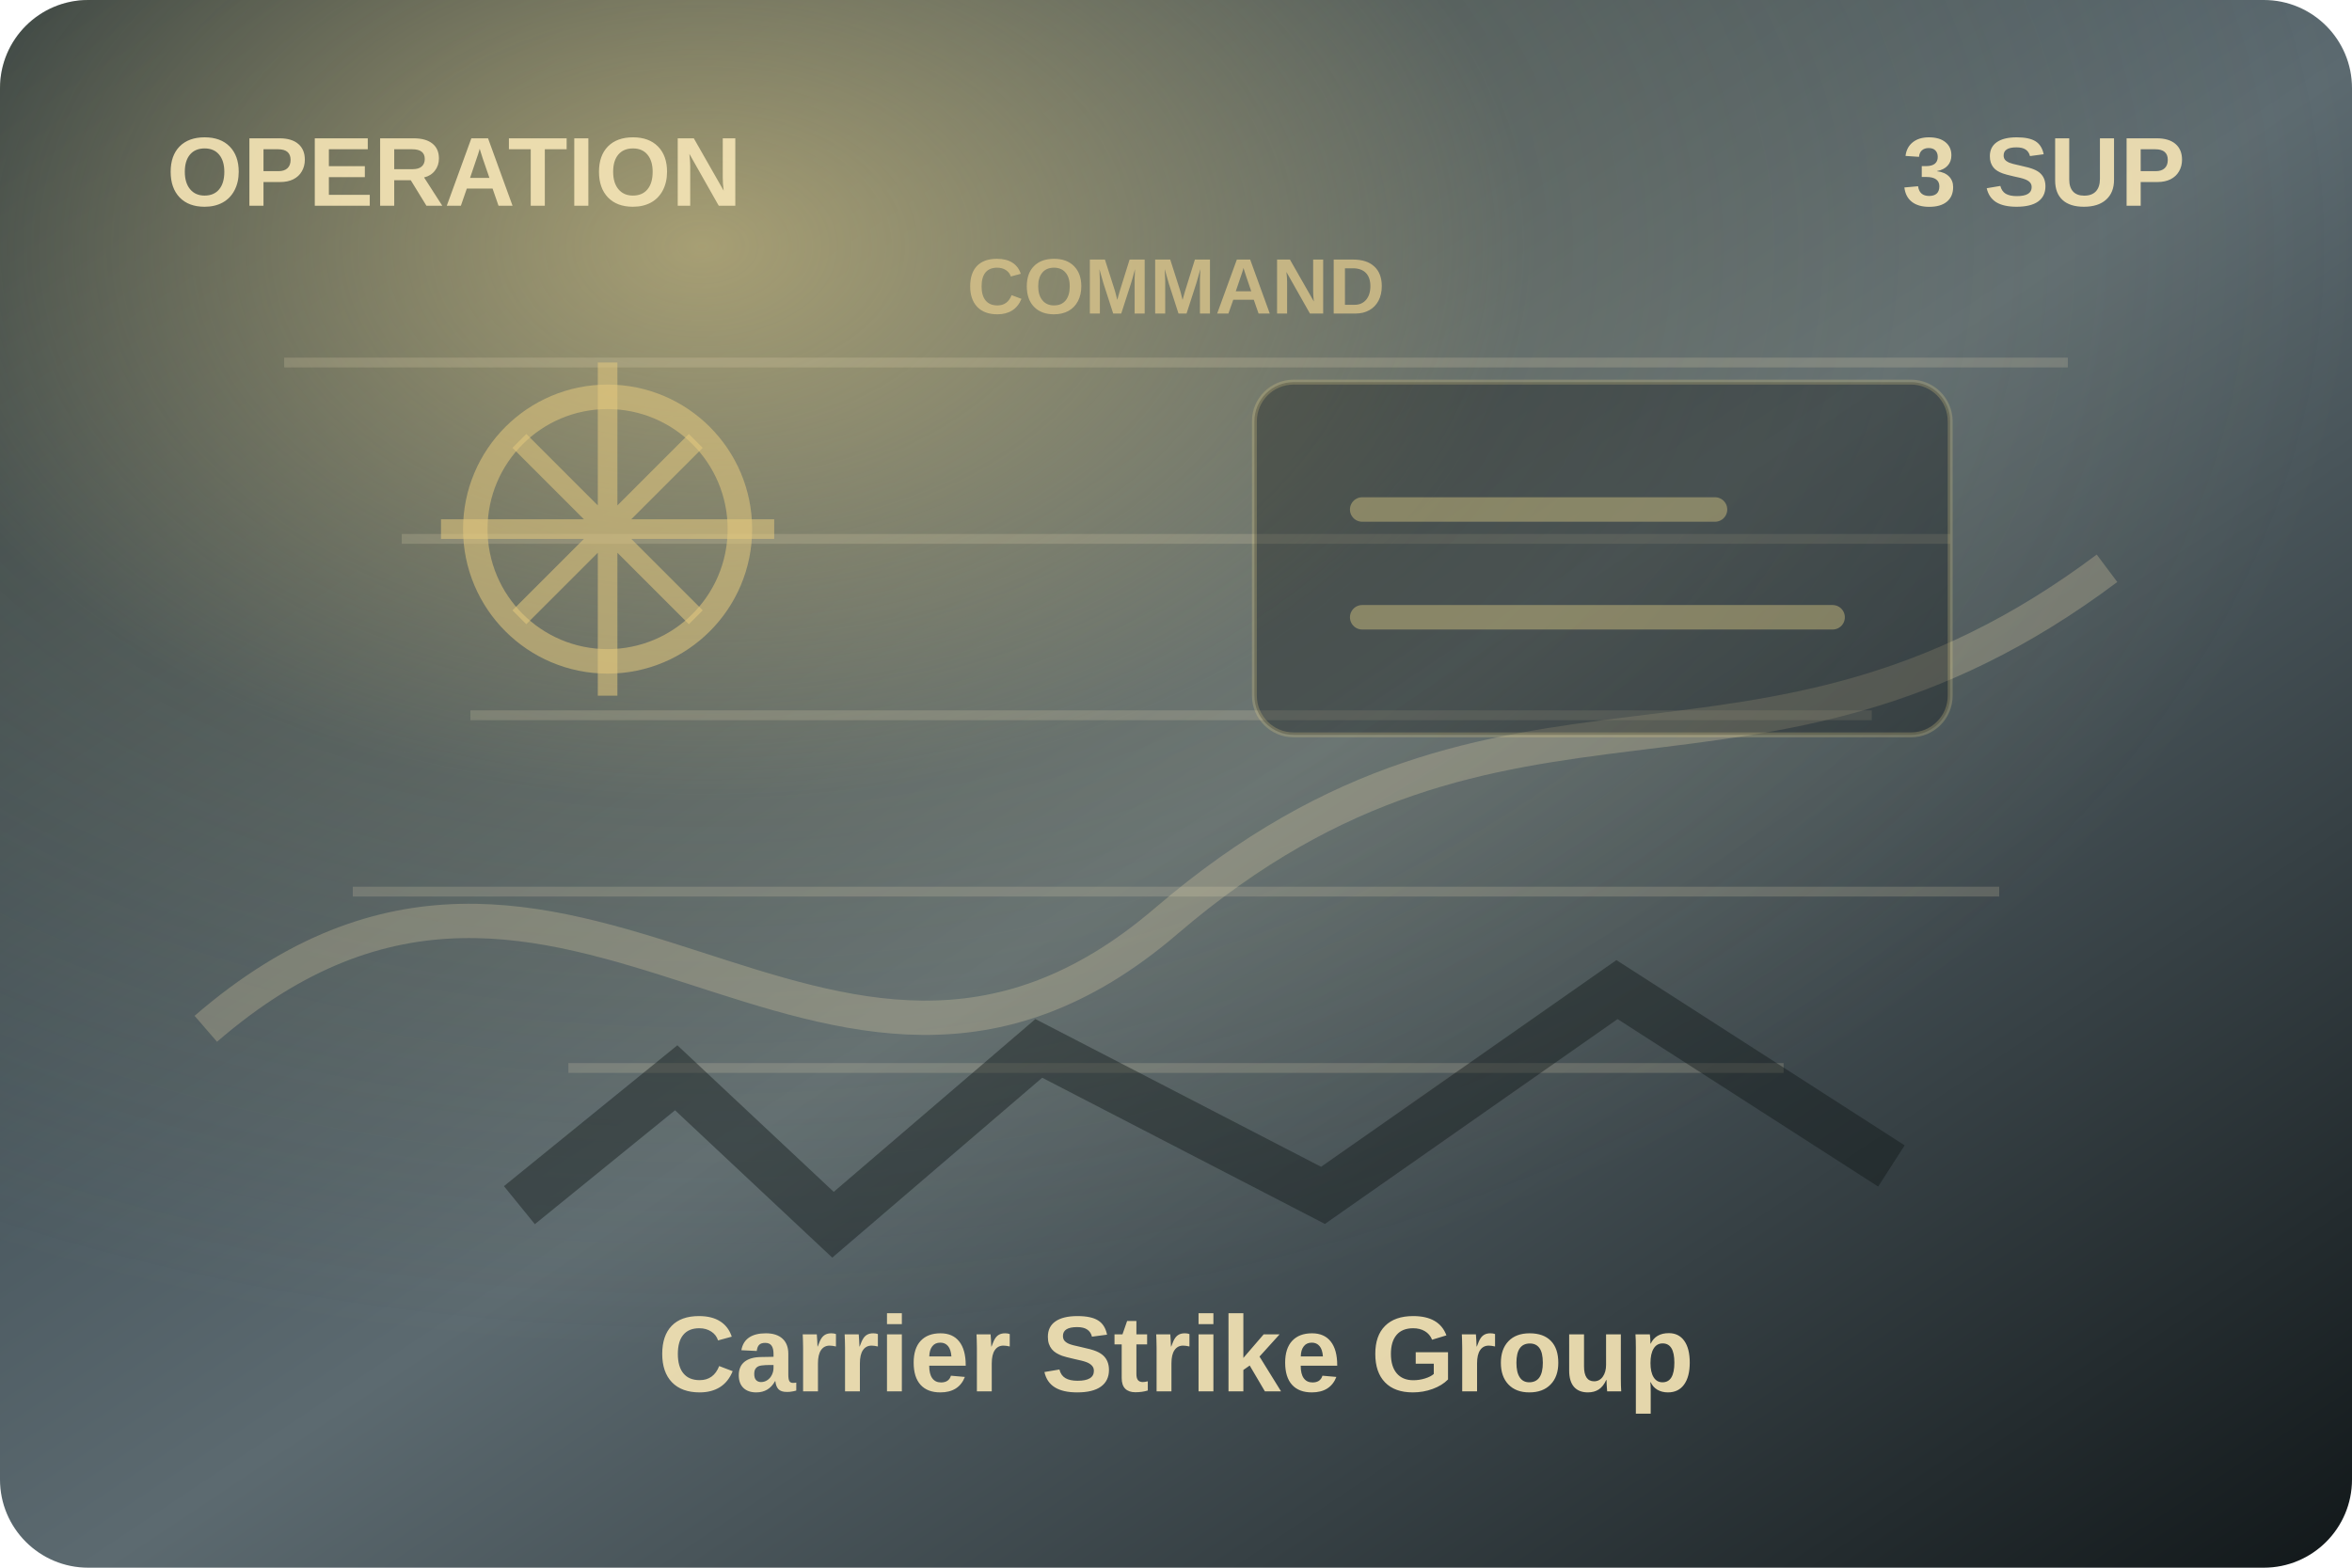
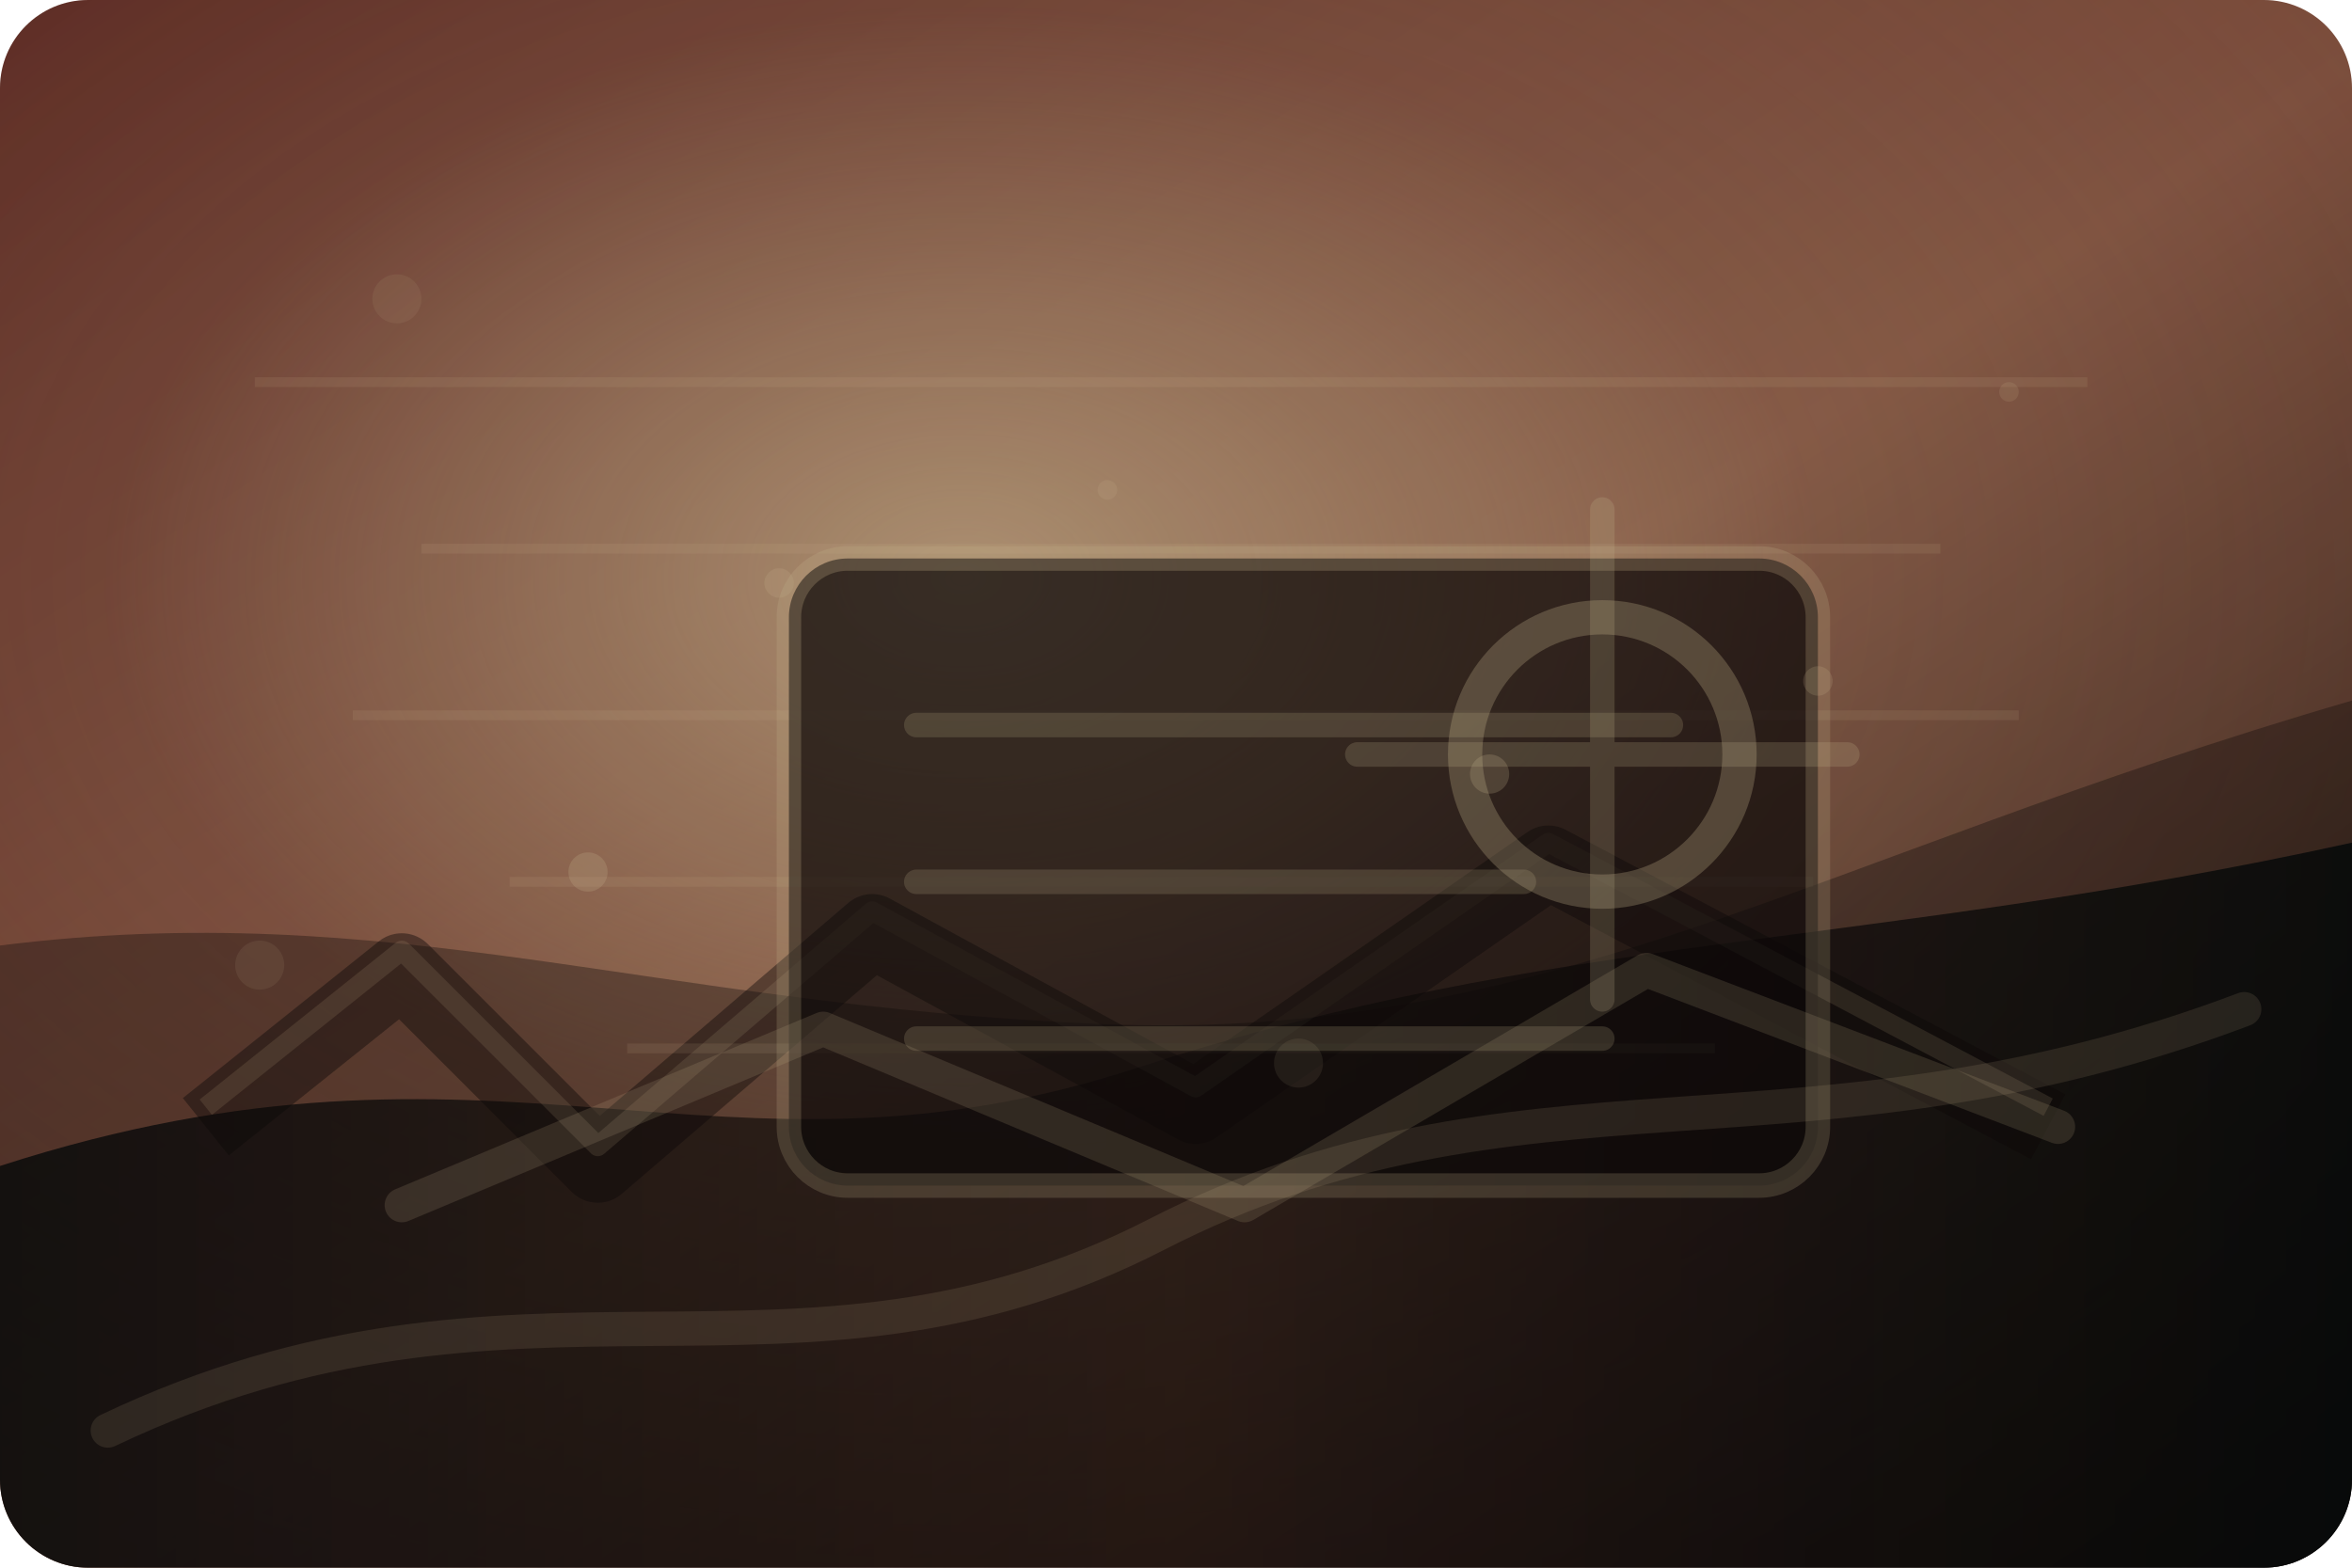
- <svg xmlns="http://www.w3.org/2000/svg" width="480" height="320" viewBox="0 0 480 320" role="img" aria-label="Carrier Strike Group placeholder art">
+ <svg xmlns="http://www.w3.org/2000/svg" width="480" height="320" viewBox="0 0 480 320" role="img" aria-label="Carrier Strike Group card art">
  <defs>
    <linearGradient id="bg" x1="0" x2="1" y1="0" y2="1">
-       <stop offset="0" stop-color="#1e2d37" />
-       <stop offset="0.52" stop-color="#5c6a70" />
-       <stop offset="1" stop-color="#111719" />
+       <stop offset="0" stop-color="#5a221d" />
+       <stop offset="0.52" stop-color="#83503e" />
+       <stop offset="1" stop-color="#160d0b" />
    </linearGradient>
-     <radialGradient id="lamp" cx="30%" cy="16%" r="70%">
-       <stop offset="0" stop-color="#ead48a" stop-opacity="0.62" />
-       <stop offset="0.5" stop-color="#ead48a" stop-opacity="0.13" />
-       <stop offset="1" stop-color="#ead48a" stop-opacity="0" />
+     <radialGradient id="lamp" cx="41%" cy="37%" r="78%">
+       <stop offset="0" stop-color="#d8c49a" stop-opacity="0.68" />
+       <stop offset="0.46" stop-color="#d8c49a" stop-opacity="0.16" />
+       <stop offset="1" stop-color="#d8c49a" stop-opacity="0" />
    </radialGradient>
+     <linearGradient id="ground" x1="0" x2="1" y1="0" y2="0">
+       <stop offset="0" stop-color="#070a0a" stop-opacity="0.82" />
+       <stop offset="0.5" stop-color="#160d0b" stop-opacity="0.58" />
+       <stop offset="1" stop-color="#070a0a" stop-opacity="0.88" />
+     </linearGradient>
+     <filter id="grain">
+       <feTurbulence baseFrequency="0.72" numOctaves="2" seed="62" type="fractalNoise" />
+       <feColorMatrix type="saturate" values="0" />
+       <feComponentTransfer>
+         <feFuncA type="table" tableValues="0 0.18" />
+       </feComponentTransfer>
+       <feBlend mode="overlay" in2="SourceGraphic" />
+     </filter>
+     <clipPath id="round">
+       <rect width="480" height="320" rx="18" />
+     </clipPath>
  </defs>
-   <rect width="480" height="320" rx="18" fill="url(#bg)" />
-   <rect width="480" height="320" rx="18" fill="url(#lamp)" />
-   <path d="M42 210 C116 146 168 248 238 188 S358 170 430 116" fill="none" stroke="#f0ddb0" stroke-width="7" stroke-opacity="0.26" />
-   <path d="M58 74 H422 M82 110 H398 M96 146 H382 M72 182 H408 M116 218 H364" stroke="#f8e8bd" stroke-width="2" stroke-opacity="0.18" />
-   <path d="M106 246 L138 220 L170 250 L212 214 L270 244 L330 202 L386 238" fill="none" stroke="#101617" stroke-width="10" stroke-opacity="0.42" />
-   <circle cx="124" cy="108" r="27" fill="none" stroke="#e3c87e" stroke-width="5" stroke-opacity="0.55" />
-   <path d="M124 74 V142 M90 108 H158 M106 90 L142 126 M142 90 L106 126" stroke="#e3c87e" stroke-width="4" stroke-opacity="0.55" />
-   <rect x="256" y="78" width="142" height="72" rx="8" fill="#0b1112" fill-opacity="0.34" stroke="#ead48a" stroke-opacity="0.24" />
-   <path d="M278 126 H374 M278 104 H350" stroke="#ead48a" stroke-width="5" stroke-linecap="round" stroke-opacity="0.4" />
-   <text x="240" y="284" text-anchor="middle" font-family="Arial, sans-serif" font-size="22" font-weight="700" fill="#f3e3b4" opacity="0.92">Carrier Strike Group</text>
-   <text x="34" y="42" font-family="Arial, sans-serif" font-size="20" font-weight="700" fill="#f3e3b4" opacity="0.92">OPERATION</text>
-   <text x="446" y="42" text-anchor="end" font-family="Arial, sans-serif" font-size="20" font-weight="700" fill="#f3e3b4" opacity="0.92">3 SUP</text>
-   <text x="240" y="64" text-anchor="middle" font-family="Arial, sans-serif" font-size="16" font-weight="700" fill="#d7c28a" opacity="0.82">COMMAND</text>
+   <g clip-path="url(#round)">
+     <rect width="480" height="320" fill="url(#bg)" />
+     <rect width="480" height="320" fill="url(#lamp)" />
+     <path d="M0 193 C80 183 132 205 224 209 S370 175 480 143 V320 H0 Z" fill="#0d0908" opacity="0.34" />
+     <path d="M0 238 C102 205 146 246 232 218 S380 194 480 172 V320 H0 Z" fill="url(#ground)" />
+     <path d="M42 230 L82 198 L122 238 L178 190 L244 226 L316 176 L418 230" fill="none" stroke="#0d0908" stroke-width="15" stroke-linejoin="round" stroke-opacity="0.42" />
+     <path d="M42 226 L82 194 L122 234 L178 186 L244 222 L316 172 L418 226" fill="none" stroke="#d8c49a" stroke-width="4" stroke-linejoin="round" stroke-opacity="0.14" />
+     <path d="M52 78 H426 M86 112 H396 M72 146 H412 M104 180 H370 M128 214 H350" stroke="#d8c49a" stroke-width="2" stroke-opacity="0.12" />
+     <g fill="#0d0908" stroke="#d8c49a" stroke-opacity="0.28" stroke-width="5" stroke-linecap="round" stroke-linejoin="round">
+       <rect x="161" y="114" width="210" height="128" rx="12" opacity="0.72" />
+       <path d="M187 148 H341 M187 180 H311 M187 212 H327" opacity="0.68" />
+       <circle cx="327" cy="154" r="28" fill="none" stroke-width="7" />
+       <path d="M327 104 V204 M277 154 H377" opacity="0.72" />
+       <path d="M82 246 L168 210 L254 246 L336 198 L420 230" fill="none" stroke-width="7" stroke-opacity="0.16" />
+     </g>
+     <circle cx="81" cy="61" r="5" fill="#d8c49a" opacity="0.1" />
+     <circle cx="226" cy="100" r="2" fill="#d8c49a" opacity="0.14" />
+     <circle cx="371" cy="139" r="3" fill="#d8c49a" opacity="0.18" />
+     <circle cx="120" cy="178" r="4" fill="#d8c49a" opacity="0.22" />
+     <circle cx="265" cy="217" r="5" fill="#d8c49a" opacity="0.1" />
+     <circle cx="410" cy="80" r="2" fill="#d8c49a" opacity="0.14" />
+     <circle cx="159" cy="119" r="3" fill="#d8c49a" opacity="0.18" />
+     <circle cx="304" cy="158" r="4" fill="#d8c49a" opacity="0.22" />
+     <circle cx="53" cy="197" r="5" fill="#d8c49a" opacity="0.1" />
+     <rect width="480" height="320" fill="#000" opacity="0.08" filter="url(#grain)" />
+     <path d="M22 292 C106 252 162 290 236 252 S368 240 458 206" fill="none" stroke="#d8c49a" stroke-width="7" stroke-linecap="round" stroke-opacity="0.12" />
+   </g>
</svg>
